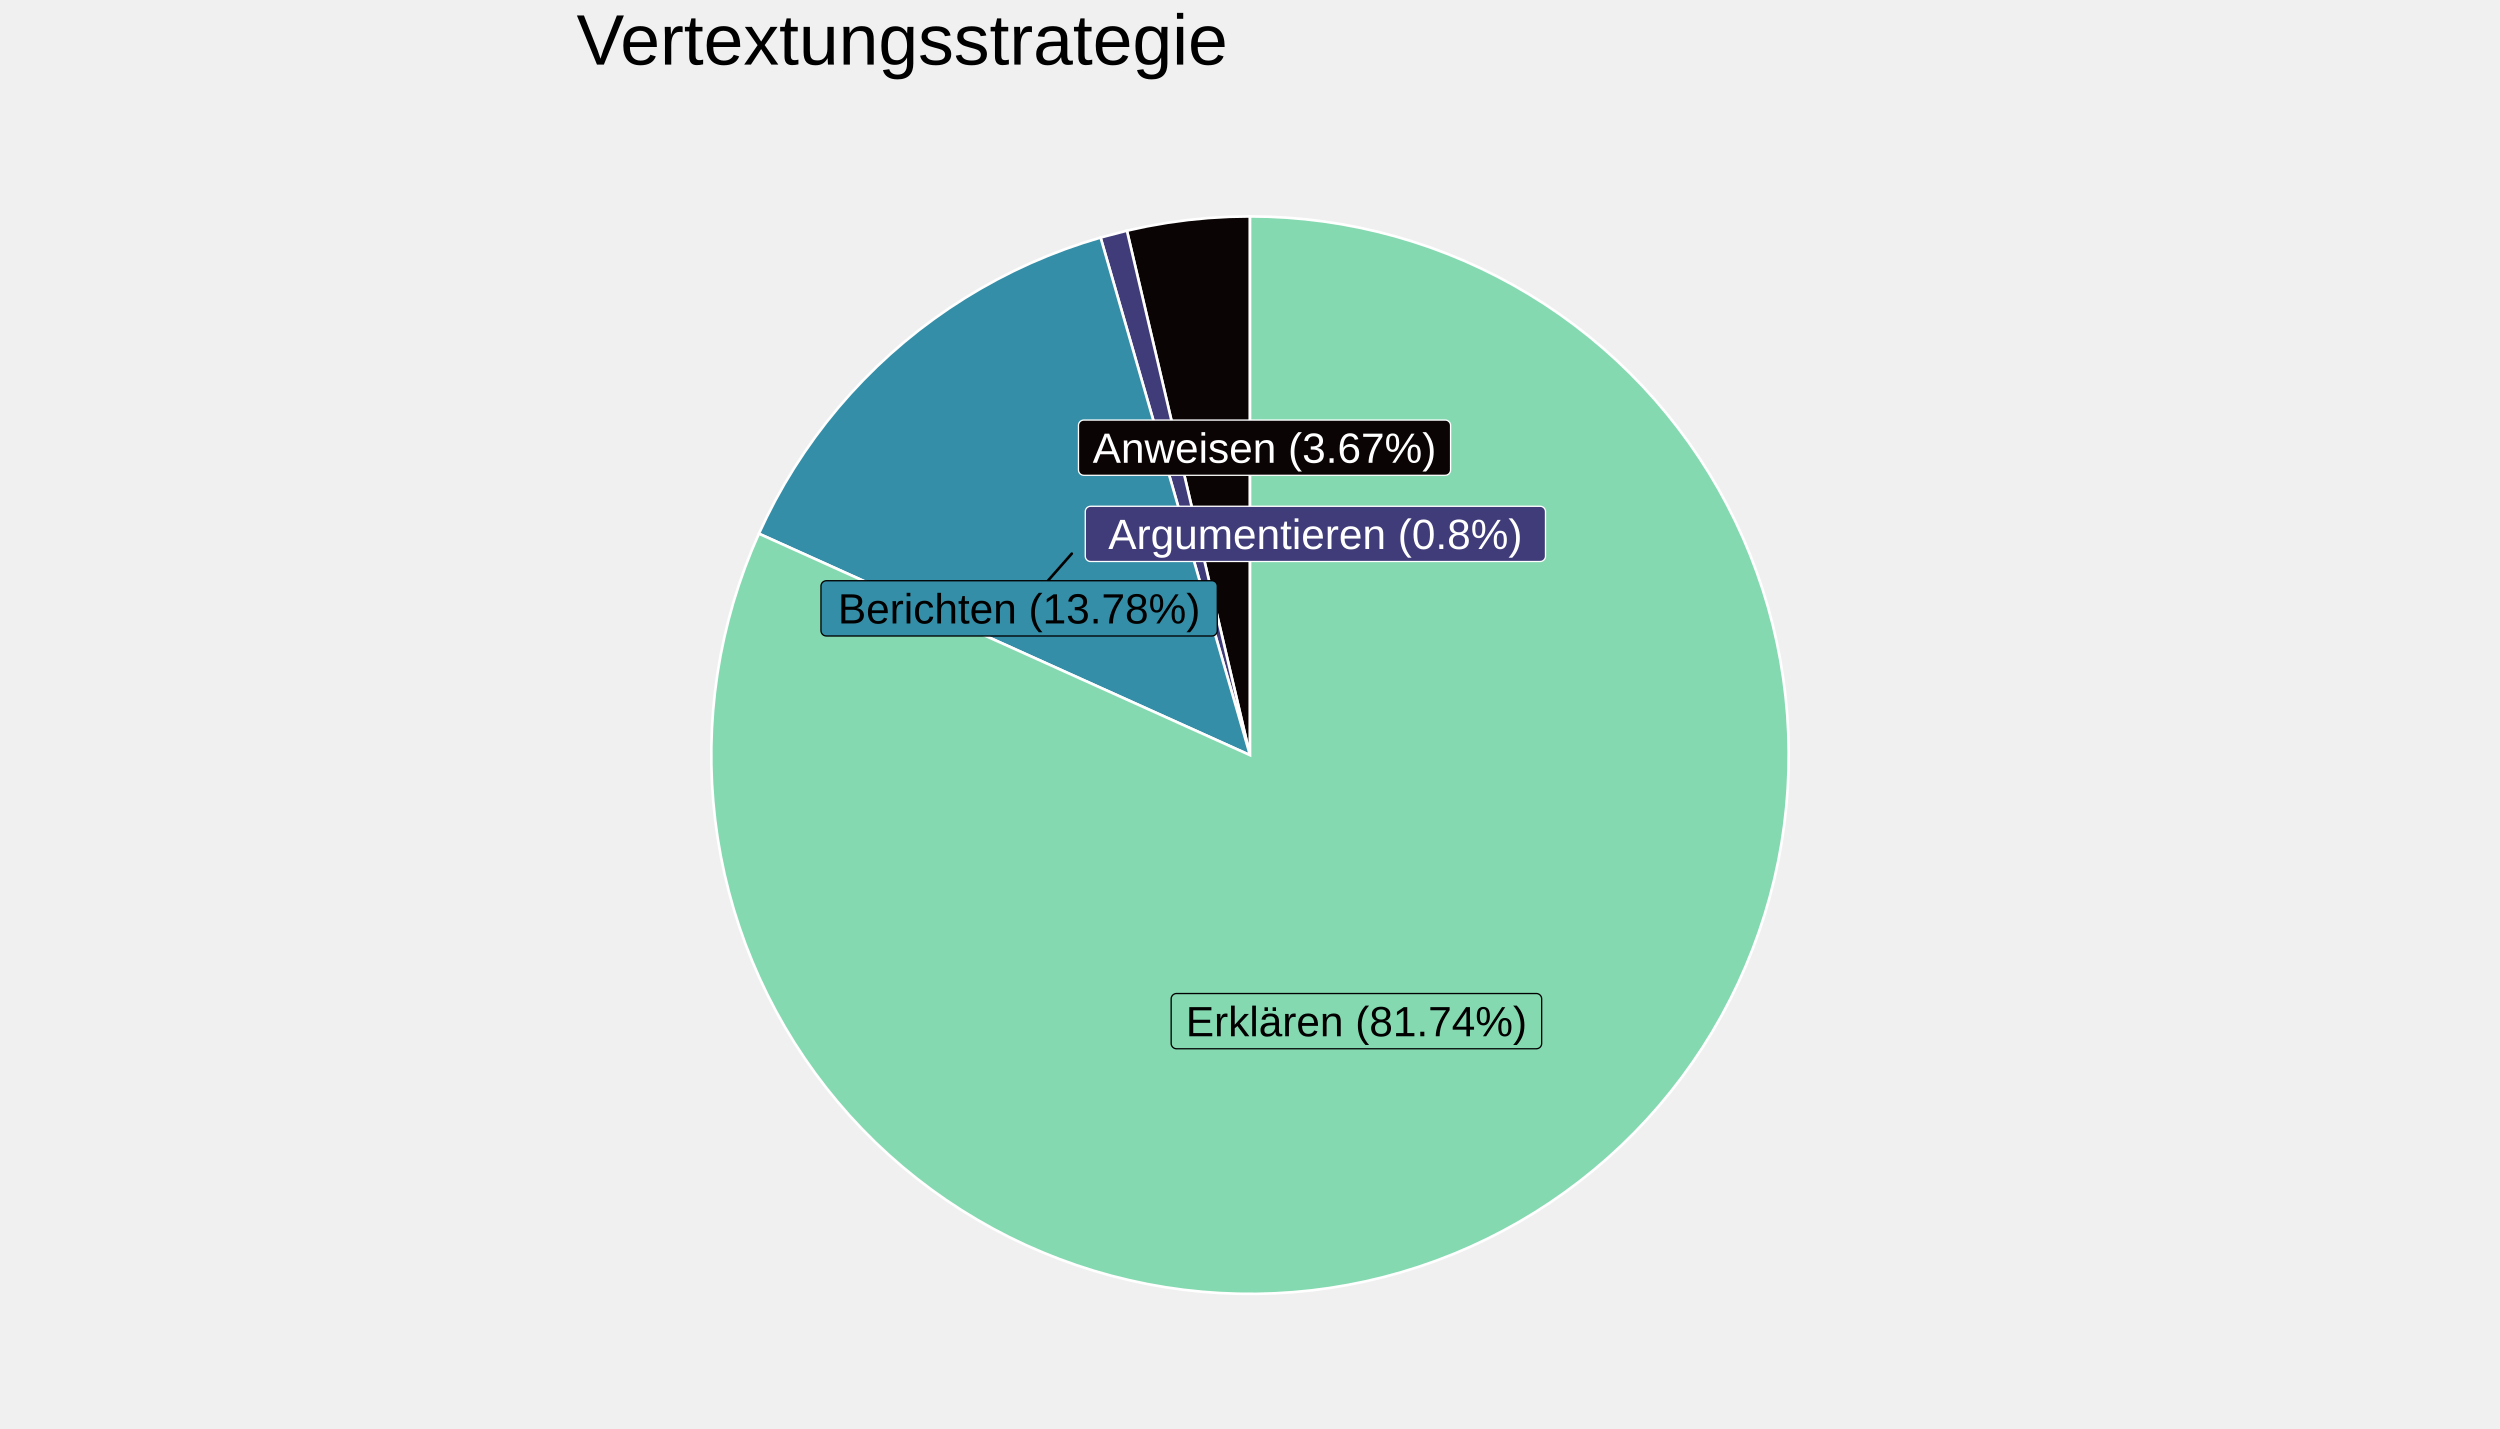
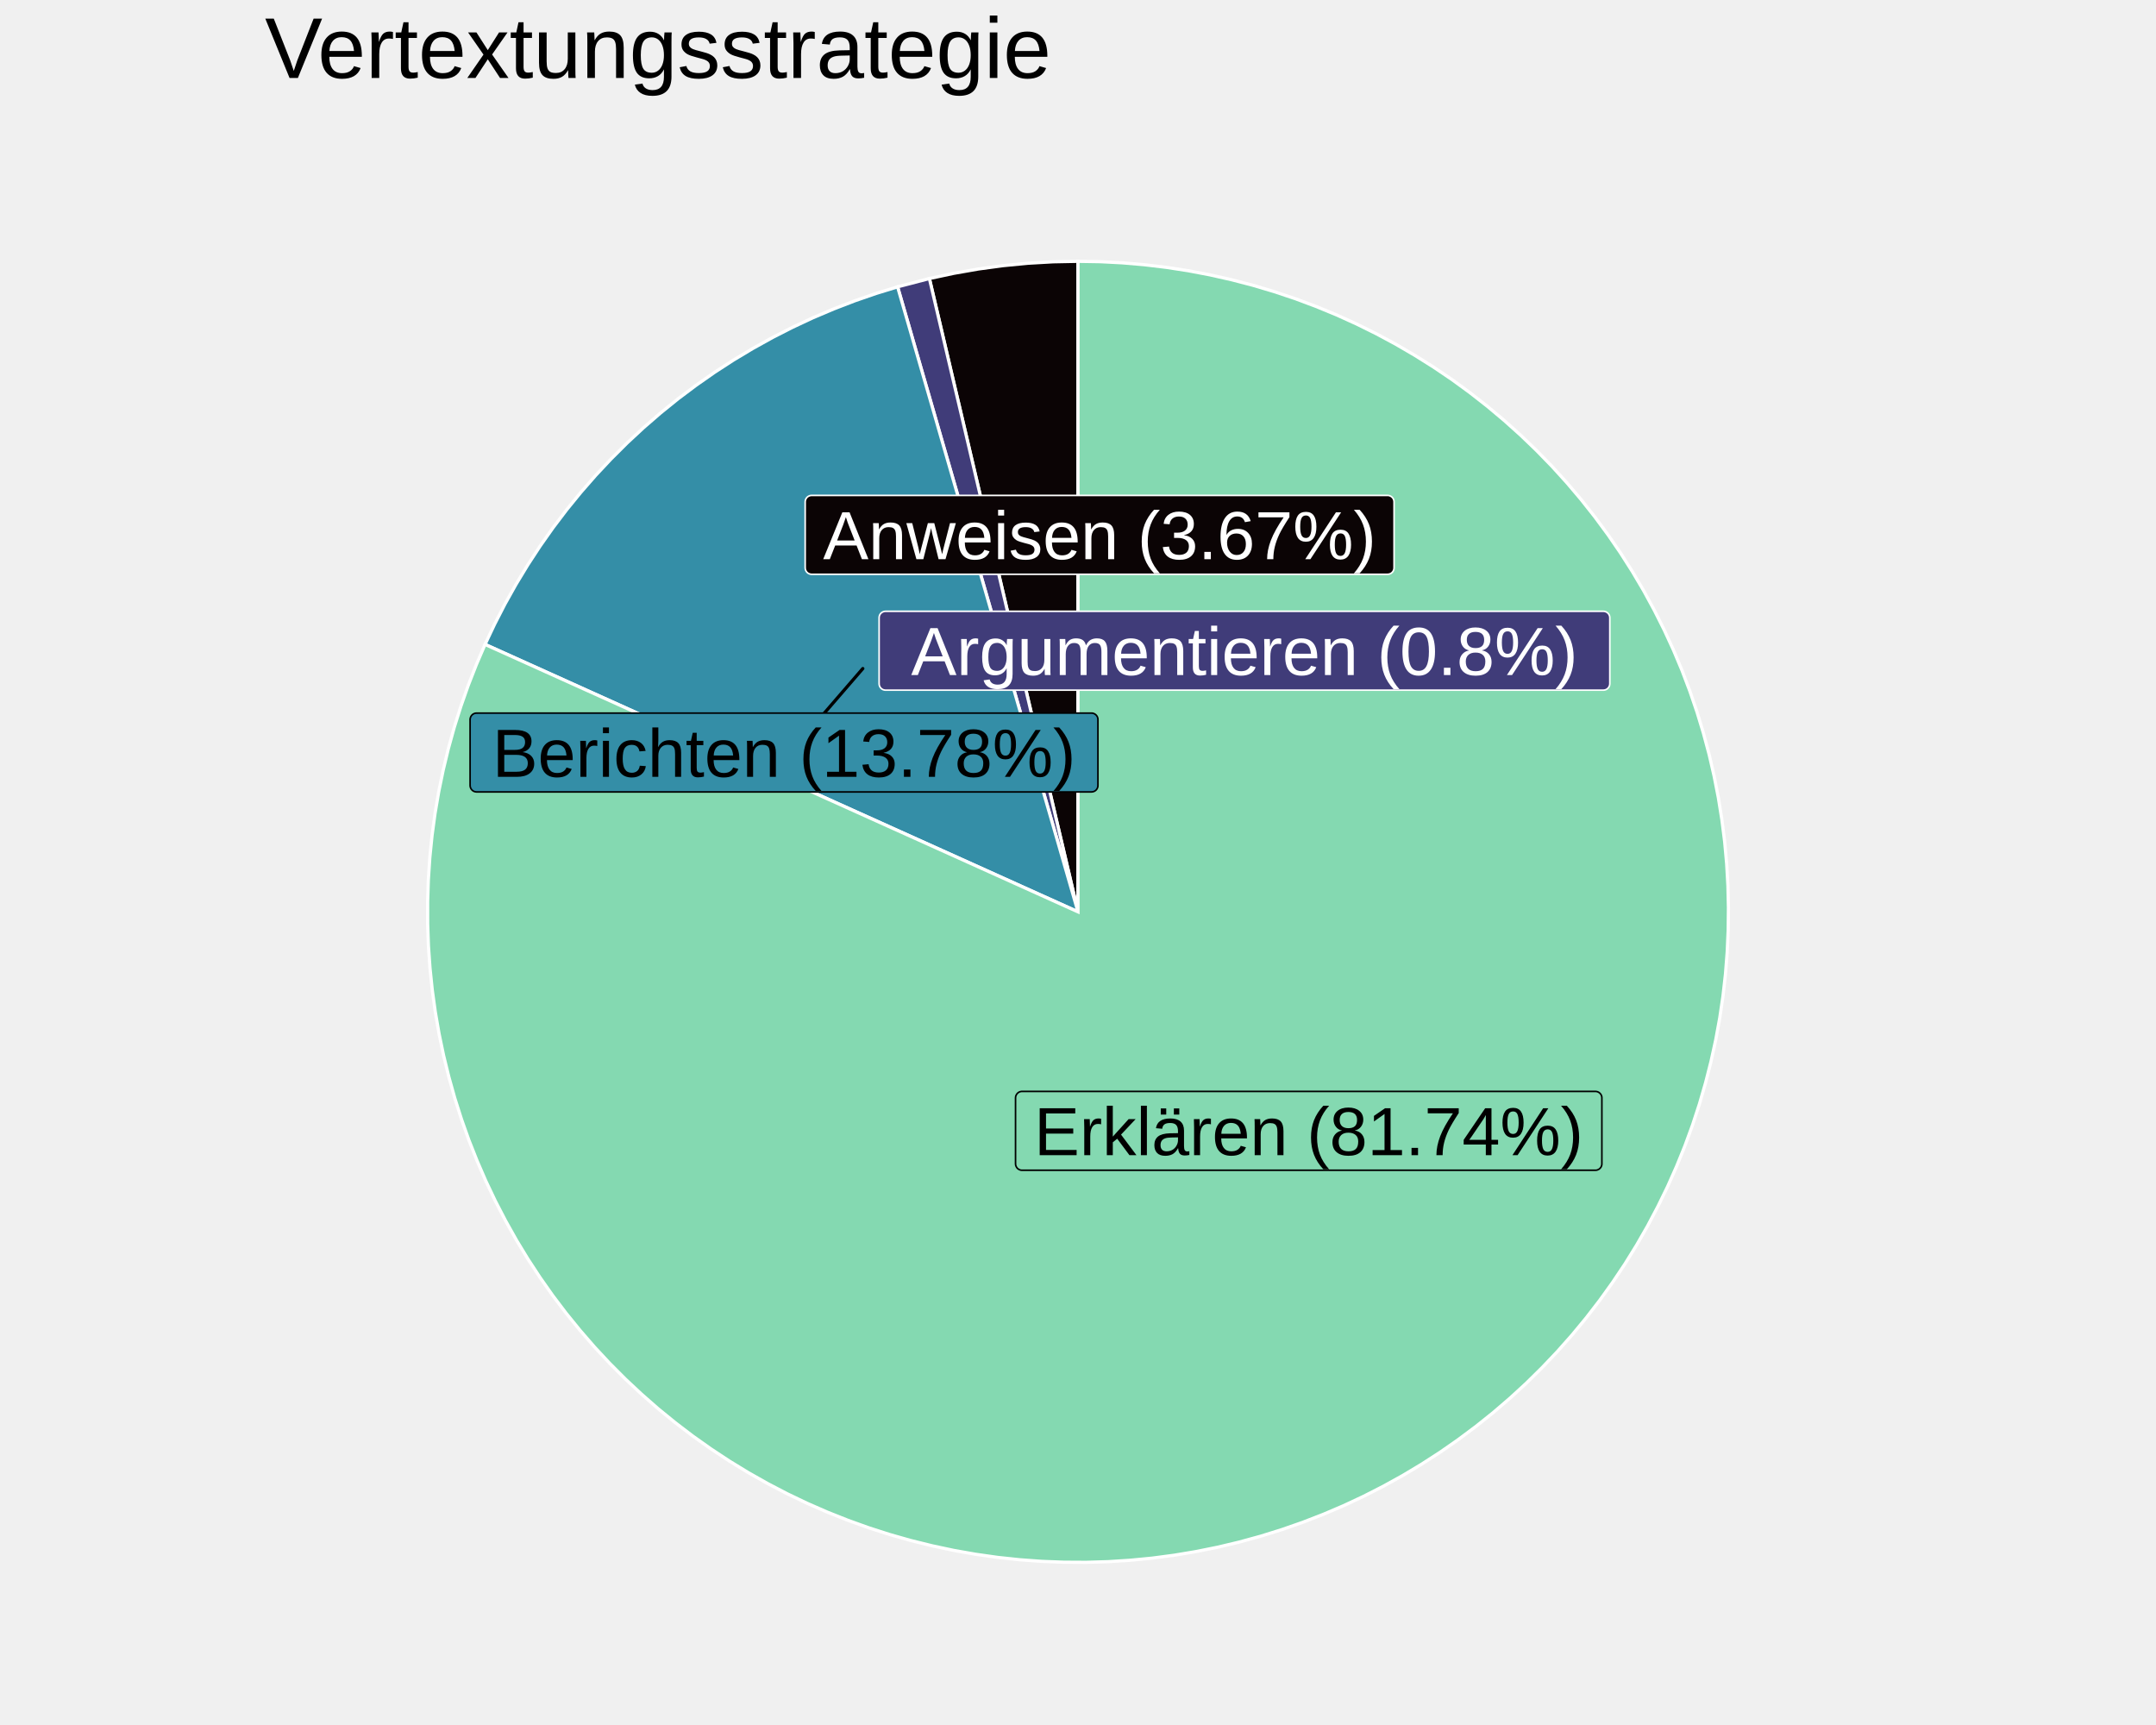
- <svg xmlns="http://www.w3.org/2000/svg" class="svglite" width="1008.00pt" height="576.00pt" viewBox="0 0 1008.00 576.00">
+ <svg xmlns="http://www.w3.org/2000/svg" class="svglite" width="720.00pt" height="576.00pt" viewBox="0 0 720.00 576.00">
  <defs>
    <style type="text/css">
    .svglite line, .svglite polyline, .svglite polygon, .svglite path, .svglite rect, .svglite circle {
      fill: none;
      stroke: #000000;
      stroke-linecap: round;
      stroke-linejoin: round;
      stroke-miterlimit: 10.00;
    }
    .svglite text {
      white-space: pre;
    }
  </style>
  </defs>
  <rect width="100%" height="100%" style="stroke: none; fill: none;" />
  <defs>
-     <clipPath id="cpMC4wMHwxMDA4LjAwfDAuMDB8NTc2LjAw">
-       <rect x="0.00" y="0.00" width="1008.00" height="576.00" />
+     <clipPath id="cpMC4wMHw3MjAuMDB8MC4wMHw1NzYuMDA=">
+       <rect x="0.00" y="0.00" width="720.00" height="576.00" />
    </clipPath>
  </defs>
-   <g clip-path="url(#cpMC4wMHwxMDA4LjAwfDAuMDB8NTc2LjAw)">
+   <g clip-path="url(#cpMC4wMHw3MjAuMDB8MC4wMHw1NzYuMDA=)">
</g>
  <defs>
-     <clipPath id="cpMjMyLjQ4fDc3NS41MnwzMi45NXw1NzYuMDA=">
-       <rect x="232.48" y="32.95" width="543.05" height="543.05" />
+     <clipPath id="cpODguNDh8NjMxLjUyfDMyLjk1fDU3Ni4wMA==">
+       <rect x="88.48" y="32.95" width="543.05" height="543.05" />
    </clipPath>
  </defs>
-   <g clip-path="url(#cpMjMyLjQ4fDc3NS41MnwzMi45NXw1NzYuMDA=)">
-     <polygon points="504.00,304.48 504.00,296.99 504.00,289.50 504.00,282.01 504.00,274.52 504.00,267.03 504.00,259.54 504.00,252.05 504.00,244.56 504.00,237.06 504.00,229.57 504.00,222.08 504.00,214.59 504.00,207.10 504.00,199.61 504.00,192.12 504.00,184.63 504.00,177.14 504.00,169.65 504.00,162.16 504.00,154.67 504.00,147.18 504.00,139.69 504.00,132.20 504.00,124.71 504.00,117.22 504.00,109.73 504.00,102.24 504.00,94.75 504.00,87.26 495.66,87.42 487.32,87.90 479.02,88.70 470.75,89.82 462.53,91.26 454.37,93.01 456.08,100.30 457.79,107.59 459.50,114.88 461.21,122.17 462.92,129.47 464.64,136.76 466.35,144.05 468.06,151.34 469.77,158.63 471.48,165.93 473.19,173.22 474.90,180.51 476.62,187.80 478.33,195.10 480.04,202.39 481.75,209.68 483.46,216.97 485.17,224.26 486.88,231.56 488.60,238.85 490.31,246.14 492.02,253.43 493.73,260.72 495.44,268.02 497.15,275.31 498.87,282.60 500.58,289.89 502.29,297.19 504.00,304.48 " style="stroke-width: 1.07; stroke: #FFFFFF; stroke-linecap: butt; stroke-linejoin: miter; fill: #0B0405;" />
-     <polygon points="504.00,304.48 502.29,297.19 500.58,289.89 498.87,282.60 497.15,275.31 495.44,268.02 493.73,260.72 492.02,253.43 490.31,246.14 488.60,238.85 486.88,231.56 485.17,224.26 483.46,216.97 481.75,209.68 480.04,202.39 478.33,195.10 476.62,187.80 474.90,180.51 473.19,173.22 471.48,165.93 469.77,158.63 468.06,151.34 466.35,144.05 464.64,136.76 462.92,129.47 461.21,122.17 459.50,114.88 457.79,107.59 456.08,100.30 454.37,93.01 443.75,95.78 445.83,102.98 447.91,110.17 449.98,117.37 452.06,124.57 454.14,131.76 456.22,138.96 458.29,146.16 460.37,153.35 462.45,160.55 464.53,167.75 466.60,174.94 468.68,182.14 470.76,189.33 472.84,196.53 474.91,203.73 476.99,210.92 479.07,218.12 481.15,225.32 483.22,232.51 485.30,239.71 487.38,246.91 489.46,254.10 491.53,261.30 493.61,268.50 495.69,275.69 497.77,282.89 499.84,290.08 501.92,297.28 504.00,304.48 " style="stroke-width: 1.07; stroke: #FFFFFF; stroke-linecap: butt; stroke-linejoin: miter; fill: #403C79;" />
-     <polygon points="504.00,304.48 501.92,297.28 499.84,290.08 497.77,282.89 495.69,275.69 493.61,268.50 491.53,261.30 489.46,254.10 487.38,246.91 485.30,239.71 483.22,232.51 481.15,225.32 479.07,218.12 476.99,210.92 474.91,203.73 472.84,196.53 470.76,189.33 468.68,182.14 466.60,174.94 464.53,167.75 462.45,160.55 460.37,153.35 458.29,146.16 456.22,138.96 454.14,131.76 452.06,124.57 449.98,117.37 447.91,110.17 445.83,102.98 443.75,95.78 436.56,97.99 429.45,100.45 422.43,103.16 415.50,106.10 408.68,109.29 401.98,112.71 395.40,116.36 388.95,120.23 382.63,124.33 376.47,128.64 370.45,133.16 364.60,137.89 358.91,142.82 353.40,147.94 348.07,153.25 342.92,158.74 337.97,164.41 333.22,170.24 328.67,176.24 324.34,182.39 320.22,188.69 316.32,195.12 312.64,201.69 309.20,208.38 305.98,215.18 312.81,218.26 319.64,221.34 326.47,224.42 333.30,227.50 340.12,230.58 346.95,233.66 353.78,236.74 360.61,239.82 367.44,242.90 374.27,245.97 381.09,249.05 387.92,252.13 394.75,255.21 401.58,258.29 408.41,261.37 415.23,264.45 422.06,267.53 428.89,270.61 435.72,273.69 442.55,276.77 449.37,279.84 456.20,282.92 463.03,286.00 469.86,289.08 476.69,292.16 483.52,295.24 490.34,298.32 497.17,301.40 504.00,304.48 " style="stroke-width: 1.07; stroke: #FFFFFF; stroke-linecap: butt; stroke-linejoin: miter; fill: #348EA7;" />
-     <polygon points="504.00,304.48 497.17,301.40 490.34,298.32 483.52,295.24 476.69,292.16 469.86,289.08 463.03,286.00 456.20,282.92 449.37,279.84 442.55,276.77 435.72,273.69 428.89,270.61 422.06,267.53 415.23,264.45 408.41,261.37 401.58,258.29 394.75,255.21 387.92,252.13 381.09,249.05 374.27,245.97 367.44,242.90 360.61,239.82 353.78,236.74 346.95,233.66 340.12,230.58 333.30,227.50 326.47,224.42 319.64,221.34 312.81,218.26 305.98,215.18 303.06,221.97 300.37,228.85 297.92,235.82 295.70,242.87 293.73,249.99 292.00,257.17 290.51,264.40 289.27,271.69 288.28,279.01 287.54,286.36 287.05,293.73 286.81,301.12 286.82,308.50 287.08,315.89 287.60,323.26 288.36,330.61 289.37,337.92 290.63,345.20 292.14,352.44 293.90,359.61 295.89,366.73 298.13,373.77 300.60,380.73 303.32,387.60 306.26,394.38 309.43,401.05 312.83,407.61 316.44,414.05 320.28,420.37 324.33,426.55 328.58,432.59 333.04,438.48 337.70,444.21 342.54,449.79 347.58,455.20 352.79,460.43 358.19,465.48 363.74,470.35 369.47,475.02 375.34,479.50 381.37,483.77 387.54,487.84 393.84,491.69 400.27,495.33 406.82,498.75 413.48,501.94 420.25,504.90 427.12,507.63 434.07,510.13 441.10,512.39 448.21,514.41 455.38,516.18 462.61,517.72 469.88,519.00 477.20,520.04 484.55,520.82 491.91,521.36 499.30,521.64 506.68,521.68 514.07,521.46 521.44,520.99 528.79,520.28 536.12,519.31 543.41,518.09 550.65,516.63 557.84,514.92 564.96,512.97 572.02,510.77 578.99,508.34 585.88,505.67 592.68,502.77 599.37,499.64 605.95,496.28 612.41,492.71 618.75,488.91 624.96,484.90 631.02,480.68 636.94,476.26 642.71,471.64 648.31,466.83 653.75,461.83 659.01,456.64 664.10,451.28 669.00,445.75 673.71,440.06 678.22,434.21 682.53,428.21 686.64,422.07 690.53,415.79 694.21,409.38 697.66,402.85 700.90,396.21 703.90,389.46 706.68,382.62 709.22,375.68 711.52,368.66 713.58,361.56 715.40,354.40 716.98,347.19 718.31,339.92 719.39,332.61 720.22,325.27 720.80,317.90 721.13,310.52 721.21,303.14 721.04,295.75 720.62,288.37 719.95,281.02 719.02,273.69 717.85,266.39 716.43,259.14 714.77,251.94 712.86,244.81 710.71,237.74 708.32,230.75 705.70,223.84 702.84,217.03 699.75,210.32 696.43,203.71 692.90,197.23 689.14,190.87 685.17,184.64 680.99,178.55 676.60,172.60 672.02,166.81 667.24,161.17 662.27,155.70 657.12,150.41 651.79,145.29 646.29,140.36 640.63,135.61 634.81,131.06 628.84,126.71 622.72,122.57 616.46,118.64 610.08,114.92 603.57,111.42 596.95,108.15 590.22,105.10 583.39,102.29 576.47,99.70 569.46,97.36 562.38,95.25 555.23,93.39 548.02,91.77 540.76,90.39 533.46,89.27 526.13,88.39 518.77,87.76 511.39,87.38 504.00,87.26 504.00,94.75 504.00,102.24 504.00,109.73 504.00,117.22 504.00,124.71 504.00,132.20 504.00,139.69 504.00,147.18 504.00,154.67 504.00,162.16 504.00,169.65 504.00,177.14 504.00,184.63 504.00,192.12 504.00,199.61 504.00,207.10 504.00,214.59 504.00,222.08 504.00,229.57 504.00,237.06 504.00,244.56 504.00,252.05 504.00,259.54 504.00,267.03 504.00,274.52 504.00,282.01 504.00,289.50 504.00,296.99 504.00,304.48 " style="stroke-width: 1.07; stroke: #FFFFFF; stroke-linecap: butt; stroke-linejoin: miter; fill: #84D9B1;" />
-     <line x1="422.51" y1="234.16" x2="432.14" y2="223.23" style="stroke-width: 1.07;" />
-     <polygon points="437.00,191.64 582.71,191.64 582.62,191.63 582.97,191.62 583.31,191.55 583.63,191.43 583.93,191.25 584.20,191.03 584.43,190.77 584.62,190.48 584.75,190.16 584.84,189.82 584.87,189.48 584.87,189.48 584.87,171.53 584.87,171.53 584.84,171.18 584.75,170.84 584.62,170.52 584.43,170.23 584.20,169.97 583.93,169.75 583.63,169.57 583.31,169.45 582.97,169.38 582.71,169.37 437.00,169.37 437.26,169.38 436.91,169.37 436.57,169.41 436.23,169.51 435.92,169.65 435.63,169.85 435.38,170.09 435.17,170.37 435.01,170.68 434.90,171.01 434.85,171.35 434.84,171.53 434.84,189.48 434.85,189.30 434.85,189.65 434.90,189.99 435.01,190.32 435.17,190.63 435.38,190.91 435.63,191.15 435.92,191.35 436.23,191.49 436.57,191.59 436.91,191.63 " style="stroke-width: 0.53; stroke: #FFFFFF; fill: #0B0405;" />
-     <text x="509.85" y="186.60" text-anchor="middle" style="font-size: 17.07px;fill: #FFFFFF; font-family: &quot;Arimo&quot;;" textLength="139.95px" lengthAdjust="spacingAndGlyphs">Anweisen (3.67%)</text>
-     <polygon points="439.74,226.40 620.98,226.40 620.89,226.39 621.24,226.38 621.58,226.31 621.91,226.19 622.21,226.01 622.48,225.79 622.71,225.53 622.89,225.24 623.03,224.92 623.11,224.58 623.14,224.24 623.14,224.24 623.14,206.29 623.14,206.29 623.11,205.94 623.03,205.60 622.89,205.28 622.71,204.99 622.48,204.73 622.21,204.51 621.91,204.33 621.58,204.21 621.24,204.14 620.98,204.13 439.74,204.13 440.00,204.14 439.66,204.13 439.31,204.17 438.98,204.27 438.66,204.42 438.38,204.61 438.13,204.85 437.92,205.13 437.75,205.44 437.64,205.77 437.59,206.11 437.58,206.29 437.58,224.24 437.59,224.06 437.59,224.41 437.64,224.75 437.75,225.08 437.92,225.39 438.13,225.67 438.38,225.91 438.66,226.11 438.98,226.26 439.31,226.35 439.66,226.39 " style="stroke-width: 0.53; stroke: #FFFFFF; fill: #403C79;" />
-     <text x="530.36" y="221.36" text-anchor="middle" style="font-size: 17.07px;fill: #FFFFFF; font-family: &quot;Arimo&quot;;" textLength="175.48px" lengthAdjust="spacingAndGlyphs">Argumentieren (0.8%)</text>
-     <polygon points="333.17,256.43 488.65,256.43 488.56,256.42 488.91,256.41 489.25,256.34 489.58,256.22 489.88,256.04 490.15,255.82 490.38,255.56 490.56,255.27 490.70,254.95 490.78,254.61 490.81,254.27 490.81,254.27 490.81,236.32 490.81,236.32 490.78,235.97 490.70,235.63 490.56,235.31 490.38,235.02 490.15,234.76 489.88,234.54 489.58,234.36 489.25,234.24 488.91,234.17 488.65,234.16 333.17,234.16 333.44,234.17 333.09,234.16 332.74,234.20 332.41,234.30 332.09,234.45 331.81,234.64 331.56,234.88 331.35,235.16 331.19,235.47 331.08,235.80 331.02,236.14 331.01,236.32 331.01,254.27 331.02,254.09 331.02,254.44 331.08,254.78 331.19,255.11 331.35,255.42 331.56,255.70 331.81,255.94 332.09,256.14 332.41,256.28 332.74,256.38 333.09,256.42 " style="stroke-width: 0.53; fill: #348EA7;" />
-     <text x="410.91" y="251.39" text-anchor="middle" style="font-size: 17.07px; font-family: &quot;Arimo&quot;;" textLength="149.72px" lengthAdjust="spacingAndGlyphs">Berichten (13.78%)</text>
-     <polygon points="474.37,422.86 619.44,422.86 619.36,422.86 619.70,422.84 620.05,422.77 620.37,422.65 620.67,422.48 620.94,422.26 621.17,422.00 621.36,421.70 621.49,421.38 621.58,421.05 621.60,420.70 621.60,420.70 621.60,402.75 621.60,402.75 621.58,402.40 621.49,402.06 621.36,401.75 621.17,401.45 620.94,401.19 620.67,400.97 620.37,400.80 620.05,400.67 619.70,400.60 619.44,400.59 474.37,400.59 474.63,400.60 474.28,400.59 473.94,400.63 473.61,400.73 473.29,400.88 473.01,401.08 472.75,401.32 472.55,401.59 472.38,401.90 472.27,402.23 472.22,402.58 472.21,402.75 472.21,420.70 472.22,420.52 472.22,420.87 472.27,421.22 472.38,421.55 472.55,421.85 472.75,422.13 473.01,422.37 473.29,422.57 473.61,422.72 473.94,422.81 474.28,422.86 " style="stroke-width: 0.53; fill: #84D9B1;" />
-     <text x="546.91" y="417.82" text-anchor="middle" style="font-size: 17.07px; font-family: &quot;Arimo&quot;;" textLength="139.31px" lengthAdjust="spacingAndGlyphs">Erklären (81.74%)</text>
+   <g clip-path="url(#cpODguNDh8NjMxLjUyfDMyLjk1fDU3Ni4wMA==)">
+     <polygon points="360.00,304.48 360.00,296.99 360.00,289.50 360.00,282.01 360.00,274.52 360.00,267.03 360.00,259.54 360.00,252.05 360.00,244.56 360.00,237.06 360.00,229.57 360.00,222.08 360.00,214.59 360.00,207.10 360.00,199.61 360.00,192.12 360.00,184.63 360.00,177.14 360.00,169.65 360.00,162.16 360.00,154.67 360.00,147.18 360.00,139.69 360.00,132.20 360.00,124.71 360.00,117.22 360.00,109.73 360.00,102.24 360.00,94.75 360.00,87.26 351.66,87.42 343.32,87.90 335.02,88.70 326.75,89.82 318.53,91.26 310.37,93.01 312.08,100.30 313.79,107.59 315.50,114.88 317.21,122.17 318.92,129.47 320.64,136.76 322.35,144.05 324.06,151.34 325.77,158.63 327.48,165.93 329.19,173.22 330.90,180.51 332.62,187.80 334.33,195.10 336.04,202.39 337.75,209.68 339.46,216.97 341.17,224.26 342.88,231.56 344.60,238.85 346.31,246.14 348.02,253.43 349.73,260.72 351.44,268.02 353.15,275.31 354.87,282.60 356.58,289.89 358.29,297.19 360.00,304.48 " style="stroke-width: 1.07; stroke: #FFFFFF; stroke-linecap: butt; stroke-linejoin: miter; fill: #0B0405;" />
+     <polygon points="360.00,304.48 358.29,297.19 356.58,289.89 354.87,282.60 353.15,275.31 351.44,268.02 349.73,260.72 348.02,253.43 346.31,246.14 344.60,238.85 342.88,231.56 341.17,224.26 339.46,216.97 337.75,209.68 336.04,202.39 334.33,195.10 332.62,187.80 330.90,180.51 329.19,173.22 327.48,165.93 325.77,158.63 324.06,151.34 322.35,144.05 320.64,136.76 318.92,129.47 317.21,122.17 315.50,114.88 313.79,107.59 312.08,100.30 310.37,93.01 299.75,95.78 301.83,102.98 303.91,110.17 305.98,117.37 308.06,124.57 310.14,131.76 312.22,138.96 314.29,146.16 316.37,153.35 318.45,160.55 320.53,167.75 322.60,174.94 324.68,182.14 326.76,189.33 328.84,196.53 330.91,203.73 332.99,210.92 335.07,218.12 337.15,225.32 339.22,232.51 341.30,239.71 343.38,246.91 345.46,254.10 347.53,261.30 349.61,268.50 351.69,275.69 353.77,282.89 355.84,290.08 357.92,297.28 360.00,304.48 " style="stroke-width: 1.07; stroke: #FFFFFF; stroke-linecap: butt; stroke-linejoin: miter; fill: #403C79;" />
+     <polygon points="360.00,304.48 357.92,297.28 355.84,290.08 353.77,282.89 351.69,275.69 349.61,268.50 347.53,261.30 345.46,254.10 343.38,246.91 341.30,239.71 339.22,232.51 337.15,225.32 335.07,218.12 332.99,210.92 330.91,203.73 328.84,196.53 326.76,189.33 324.68,182.14 322.60,174.94 320.53,167.75 318.45,160.55 316.37,153.35 314.29,146.16 312.22,138.96 310.14,131.76 308.06,124.57 305.98,117.37 303.91,110.17 301.83,102.98 299.75,95.78 292.56,97.99 285.45,100.45 278.43,103.16 271.50,106.10 264.68,109.29 257.98,112.71 251.40,116.36 244.95,120.23 238.63,124.33 232.47,128.64 226.45,133.16 220.60,137.89 214.91,142.82 209.40,147.94 204.07,153.25 198.92,158.74 193.97,164.41 189.22,170.24 184.67,176.24 180.34,182.39 176.22,188.69 172.32,195.12 168.64,201.69 165.20,208.38 161.98,215.18 168.81,218.26 175.64,221.34 182.47,224.42 189.30,227.50 196.12,230.58 202.95,233.66 209.78,236.74 216.61,239.82 223.44,242.90 230.27,245.97 237.09,249.05 243.92,252.13 250.75,255.21 257.58,258.29 264.41,261.37 271.23,264.45 278.06,267.53 284.89,270.61 291.72,273.69 298.55,276.77 305.37,279.84 312.20,282.92 319.03,286.00 325.86,289.08 332.69,292.16 339.52,295.24 346.34,298.32 353.17,301.40 360.00,304.48 " style="stroke-width: 1.07; stroke: #FFFFFF; stroke-linecap: butt; stroke-linejoin: miter; fill: #348EA7;" />
+     <polygon points="360.00,304.48 353.17,301.40 346.34,298.32 339.52,295.24 332.69,292.16 325.86,289.08 319.03,286.00 312.20,282.92 305.37,279.84 298.55,276.77 291.72,273.69 284.89,270.61 278.06,267.53 271.23,264.45 264.41,261.37 257.58,258.29 250.75,255.21 243.92,252.13 237.09,249.05 230.27,245.97 223.44,242.90 216.61,239.82 209.78,236.74 202.95,233.66 196.12,230.58 189.30,227.50 182.47,224.42 175.64,221.34 168.81,218.26 161.98,215.18 159.06,221.97 156.37,228.85 153.92,235.82 151.70,242.87 149.73,249.99 148.00,257.17 146.51,264.40 145.27,271.69 144.28,279.01 143.54,286.36 143.05,293.73 142.81,301.12 142.82,308.50 143.08,315.89 143.60,323.26 144.36,330.61 145.37,337.92 146.63,345.20 148.14,352.44 149.90,359.61 151.89,366.73 154.13,373.77 156.60,380.73 159.32,387.60 162.26,394.38 165.43,401.05 168.83,407.61 172.44,414.05 176.28,420.37 180.33,426.55 184.58,432.59 189.04,438.48 193.70,444.21 198.54,449.79 203.58,455.20 208.79,460.43 214.19,465.48 219.74,470.35 225.47,475.02 231.34,479.50 237.37,483.77 243.54,487.84 249.84,491.69 256.27,495.33 262.82,498.75 269.48,501.94 276.25,504.90 283.12,507.63 290.07,510.13 297.10,512.39 304.21,514.41 311.38,516.18 318.61,517.72 325.88,519.00 333.20,520.04 340.55,520.82 347.91,521.36 355.30,521.64 362.68,521.68 370.07,521.46 377.44,520.99 384.79,520.28 392.12,519.31 399.41,518.09 406.65,516.63 413.84,514.92 420.96,512.97 428.02,510.77 434.99,508.34 441.88,505.67 448.68,502.77 455.37,499.64 461.95,496.28 468.41,492.71 474.75,488.91 480.96,484.90 487.02,480.68 492.94,476.26 498.71,471.64 504.31,466.83 509.75,461.83 515.01,456.64 520.10,451.28 525.00,445.75 529.71,440.06 534.22,434.21 538.53,428.21 542.64,422.07 546.53,415.79 550.21,409.38 553.66,402.85 556.90,396.21 559.90,389.46 562.68,382.62 565.22,375.68 567.52,368.66 569.58,361.56 571.40,354.40 572.98,347.19 574.31,339.92 575.39,332.61 576.22,325.27 576.80,317.90 577.13,310.52 577.21,303.14 577.04,295.75 576.62,288.37 575.95,281.02 575.02,273.69 573.85,266.39 572.43,259.14 570.77,251.94 568.86,244.81 566.71,237.74 564.32,230.75 561.70,223.84 558.84,217.03 555.75,210.32 552.43,203.71 548.90,197.23 545.14,190.87 541.17,184.64 536.99,178.55 532.60,172.60 528.02,166.81 523.24,161.17 518.27,155.70 513.12,150.41 507.79,145.29 502.29,140.36 496.63,135.61 490.81,131.06 484.84,126.71 478.72,122.57 472.46,118.64 466.08,114.92 459.57,111.42 452.95,108.15 446.22,105.10 439.39,102.29 432.47,99.70 425.46,97.36 418.38,95.25 411.23,93.39 404.02,91.77 396.76,90.39 389.46,89.27 382.13,88.39 374.77,87.76 367.39,87.38 360.00,87.26 360.00,94.75 360.00,102.24 360.00,109.73 360.00,117.22 360.00,124.71 360.00,132.20 360.00,139.69 360.00,147.18 360.00,154.67 360.00,162.16 360.00,169.65 360.00,177.14 360.00,184.63 360.00,192.12 360.00,199.61 360.00,207.10 360.00,214.59 360.00,222.08 360.00,229.57 360.00,237.06 360.00,244.56 360.00,252.05 360.00,259.54 360.00,267.03 360.00,274.52 360.00,282.01 360.00,289.50 360.00,296.99 360.00,304.48 " style="stroke-width: 1.07; stroke: #FFFFFF; stroke-linecap: butt; stroke-linejoin: miter; fill: #84D9B1;" />
+     <line x1="275.29" y1="238.11" x2="288.14" y2="223.24" style="stroke-width: 1.07;" />
+     <polygon points="271.05,191.76 463.39,191.76 463.30,191.76 463.65,191.74 463.99,191.67 464.32,191.55 464.62,191.38 464.89,191.16 465.12,190.90 465.30,190.60 465.44,190.28 465.52,189.94 465.55,189.60 465.55,189.60 465.55,167.59 465.55,167.59 465.52,167.24 465.44,166.90 465.30,166.58 465.12,166.29 464.89,166.03 464.62,165.81 464.32,165.64 463.99,165.51 463.65,165.44 463.39,165.43 271.05,165.43 271.31,165.44 270.96,165.43 270.62,165.47 270.28,165.57 269.97,165.72 269.68,165.91 269.43,166.15 269.23,166.43 269.06,166.74 268.95,167.07 268.90,167.41 268.89,167.59 268.89,189.60 268.90,189.42 268.90,189.77 268.95,190.11 269.06,190.44 269.23,190.75 269.43,191.03 269.68,191.27 269.97,191.47 270.28,191.62 270.62,191.71 270.96,191.76 " style="stroke-width: 0.53; stroke: #FFFFFF; fill: #0B0405;" />
+     <text x="367.22" y="186.72" text-anchor="middle" style="font-size: 22.76px;fill: #FFFFFF; font-family: &quot;Liberation Sans&quot;;" textLength="186.58px" lengthAdjust="spacingAndGlyphs">Anweisen (3.67%)</text>
+     <polygon points="295.74,230.45 535.44,230.45 535.36,230.45 535.70,230.43 536.04,230.36 536.37,230.24 536.67,230.06 536.94,229.84 537.17,229.58 537.35,229.29 537.49,228.97 537.57,228.63 537.60,228.29 537.60,228.29 537.60,206.28 537.60,206.28 537.57,205.93 537.49,205.59 537.35,205.27 537.17,204.98 536.94,204.72 536.67,204.50 536.37,204.33 536.04,204.20 535.70,204.13 535.44,204.12 295.74,204.12 296.00,204.13 295.65,204.12 295.31,204.16 294.97,204.26 294.66,204.41 294.37,204.60 294.12,204.84 293.91,205.12 293.75,205.43 293.64,205.76 293.59,206.10 293.58,206.28 293.58,228.29 293.59,228.11 293.59,228.46 293.64,228.80 293.75,229.13 293.91,229.44 294.12,229.72 294.37,229.96 294.66,230.16 294.97,230.31 295.31,230.40 295.65,230.45 " style="stroke-width: 0.53; stroke: #FFFFFF; fill: #403C79;" />
+     <text x="415.59" y="225.41" text-anchor="middle" style="font-size: 22.76px;fill: #FFFFFF; font-family: &quot;Liberation Sans&quot;;" textLength="233.94px" lengthAdjust="spacingAndGlyphs">Argumentieren (0.8%)</text>
+     <polygon points="159.15,264.44 364.50,264.44 364.42,264.44 364.76,264.42 365.11,264.35 365.43,264.23 365.73,264.06 366.00,263.84 366.23,263.58 366.42,263.28 366.55,262.96 366.64,262.62 366.66,262.28 366.66,262.28 366.66,240.27 366.66,240.27 366.64,239.92 366.55,239.58 366.42,239.26 366.23,238.97 366.00,238.71 365.73,238.49 365.43,238.32 365.11,238.19 364.76,238.12 364.50,238.11 159.15,238.11 159.41,238.12 159.07,238.11 158.72,238.15 158.39,238.25 158.07,238.40 157.79,238.59 157.54,238.84 157.33,239.11 157.17,239.42 157.06,239.75 157.00,240.09 156.99,240.27 156.99,262.28 157.00,262.10 157.00,262.45 157.06,262.80 157.17,263.12 157.33,263.43 157.54,263.71 157.79,263.95 158.07,264.15 158.39,264.30 158.72,264.39 159.07,264.44 " style="stroke-width: 0.53; fill: #348EA7;" />
+     <text x="261.83" y="259.40" text-anchor="middle" style="font-size: 22.76px; font-family: &quot;Liberation Sans&quot;;" textLength="199.59px" lengthAdjust="spacingAndGlyphs">Berichten (13.78%)</text>
+     <polygon points="341.30,390.76 532.79,390.76 532.71,390.76 533.05,390.75 533.39,390.68 533.72,390.55 534.02,390.38 534.29,390.16 534.52,389.90 534.71,389.61 534.84,389.29 534.93,388.95 534.95,388.60 534.95,388.60 534.95,366.59 534.95,366.59 534.93,366.25 534.84,365.91 534.71,365.59 534.52,365.30 534.29,365.04 534.02,364.82 533.72,364.64 533.39,364.52 533.05,364.45 532.79,364.43 341.30,364.43 341.56,364.45 341.22,364.43 340.87,364.48 340.54,364.57 340.22,364.72 339.94,364.92 339.69,365.16 339.48,365.44 339.32,365.75 339.20,366.08 339.15,366.42 339.14,366.59 339.14,388.60 339.15,388.43 339.15,388.78 339.20,389.12 339.32,389.45 339.48,389.76 339.69,390.04 339.94,390.28 340.22,390.47 340.54,390.62 340.87,390.72 341.22,390.76 " style="stroke-width: 0.53; fill: #84D9B1;" />
+     <text x="437.05" y="385.72" text-anchor="middle" style="font-size: 22.76px; font-family: &quot;Liberation Sans&quot;;" textLength="185.73px" lengthAdjust="spacingAndGlyphs">Erklären (81.74%)</text>
  </g>
-   <g clip-path="url(#cpMC4wMHwxMDA4LjAwfDAuMDB8NTc2LjAw)">
-     <text x="232.48" y="26.04" style="font-size: 28.80px; font-family: &quot;Arimo&quot;;" textLength="285.06px" lengthAdjust="spacingAndGlyphs">Vertextungsstrategie</text>
+   <g clip-path="url(#cpMC4wMHw3MjAuMDB8MC4wMHw1NzYuMDA=)">
+     <text x="88.48" y="26.04" style="font-size: 28.80px; font-family: &quot;Liberation Sans&quot;;" textLength="285.06px" lengthAdjust="spacingAndGlyphs">Vertextungsstrategie</text>
  </g>
</svg>
